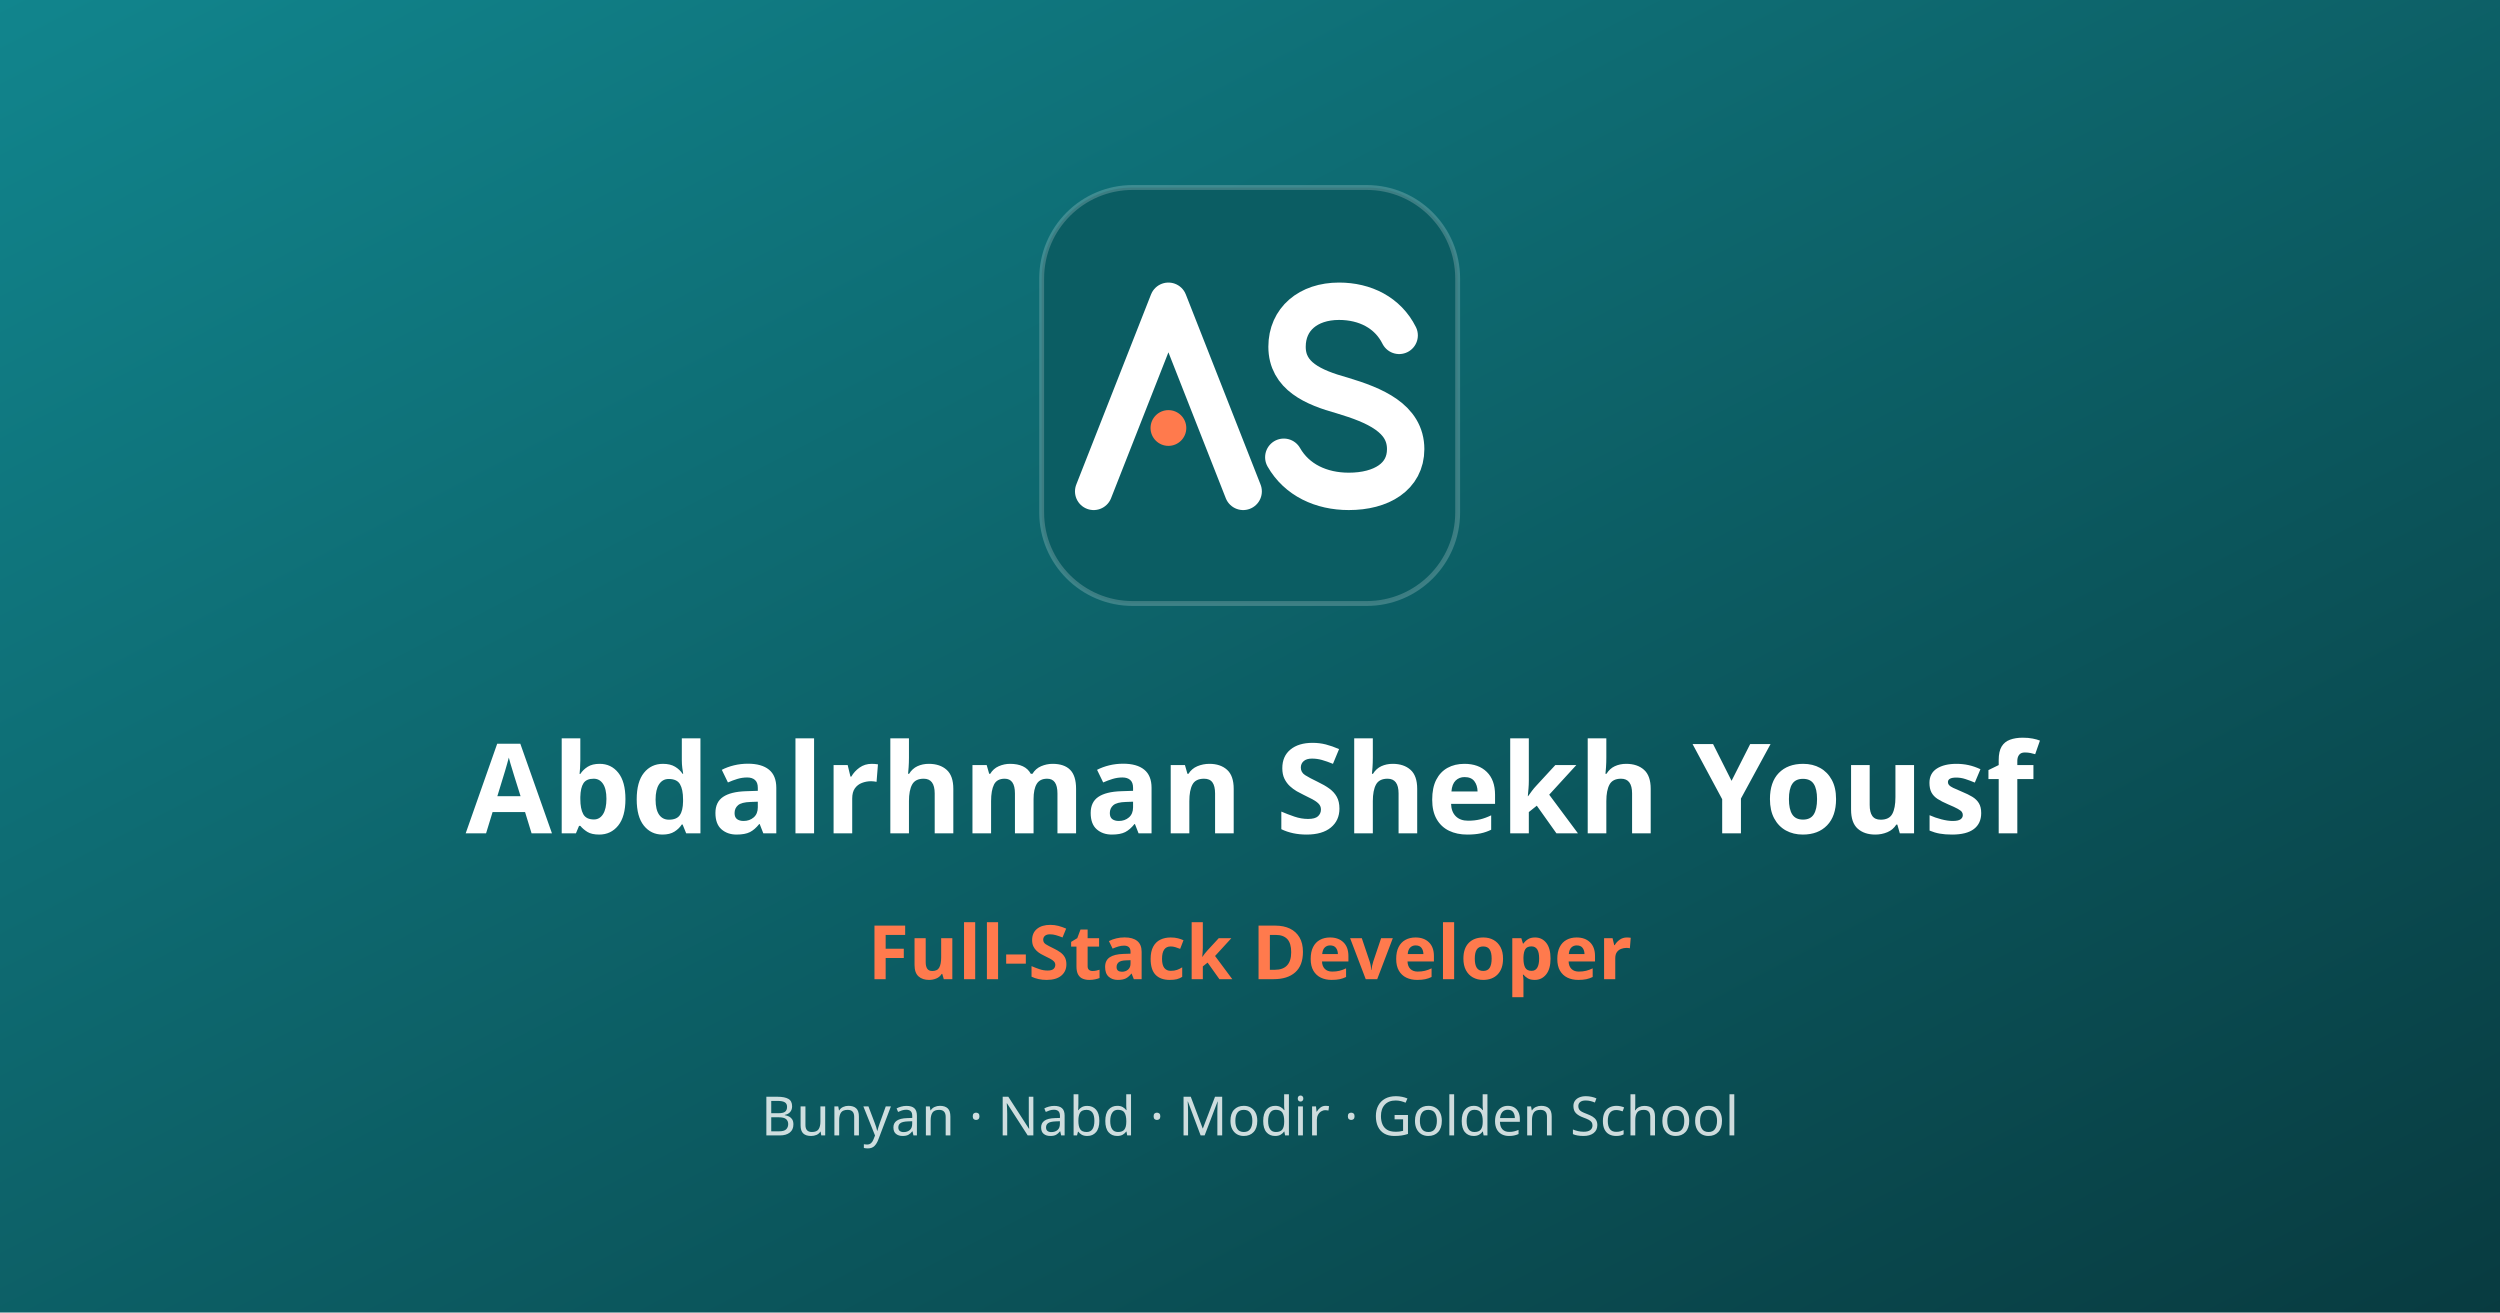
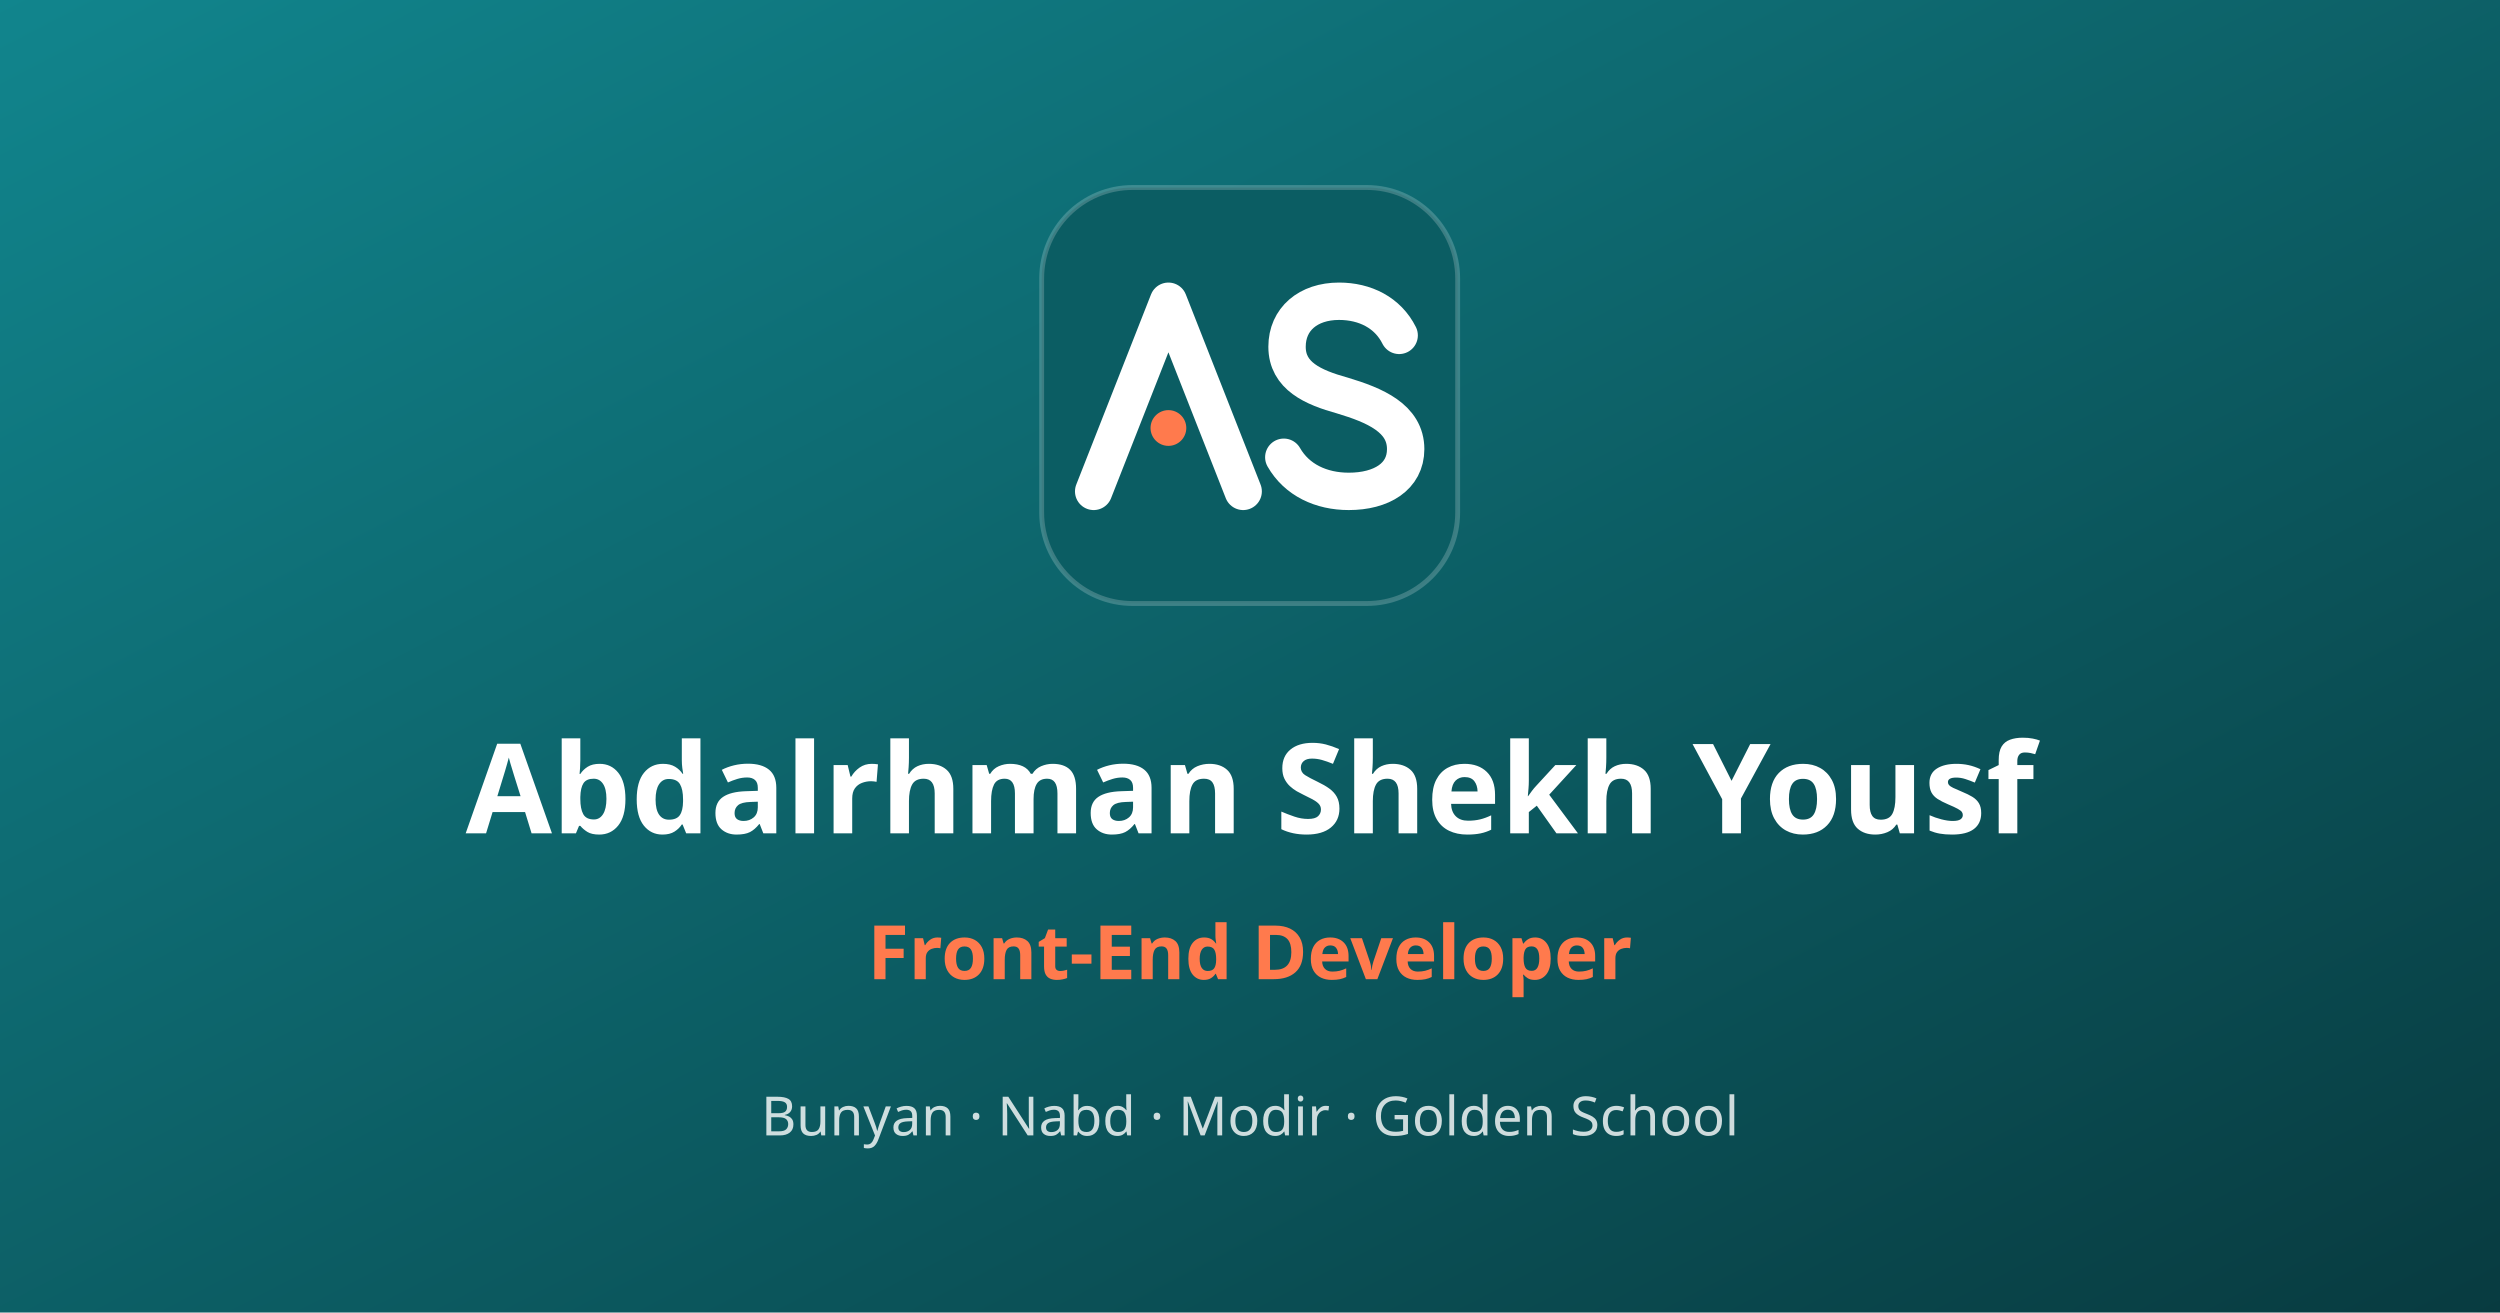
<svg xmlns="http://www.w3.org/2000/svg" viewBox="0 0 1200 630" width="1200" height="630">
  <defs>
    <linearGradient id="b" x1="0" y1="0" x2="1" y2="1">
      <stop offset="0" stop-color="#11858d" />
      <stop offset="1" stop-color="#083b40" />
    </linearGradient>
  </defs>
  <rect width="1200" height="630" fill="url(#b)" />
  <g transform="translate(500 90) scale(0.39)">
    <rect width="512" height="512" rx="112" fill="#0b5d63" stroke="#ffffff33" stroke-width="6" />
    <g fill="none" stroke="#fff" stroke-width="46" stroke-linecap="round" stroke-linejoin="round">
      <path d="M64 374 L156 140 L248 374" />
      <path d="M440 182 C426 154 398 140 366 140 C328 140 302 162 302 196 C302 232 334 246 370 256 C410 268 448 284 448 322 C448 356 418 374 378 374 C344 374 314 360 298 332" />
    </g>
    <circle cx="156" cy="296" r="22" fill="#ff7a4d" />
  </g>
  <text x="600" y="400" text-anchor="middle" fill="#fff" font-family="Poppins, sans-serif" font-size="60" font-weight="700">Abdalrhman Shekh Yousf</text>
-   <text x="600" y="470" text-anchor="middle" fill="#ff7a4d" font-family="Poppins, sans-serif" font-size="36" font-weight="600">Full-Stack Developer</text>
+   <text x="600" y="470" text-anchor="middle" fill="#ff7a4d" font-family="Poppins, sans-serif" font-size="36" font-weight="600">Front-End Developer</text>
  <text x="600" y="545" text-anchor="middle" fill="#ffffffcc" font-family="Poppins, sans-serif" font-size="26">Bunyan · Nabd · Modir · Golden School</text>
</svg>
